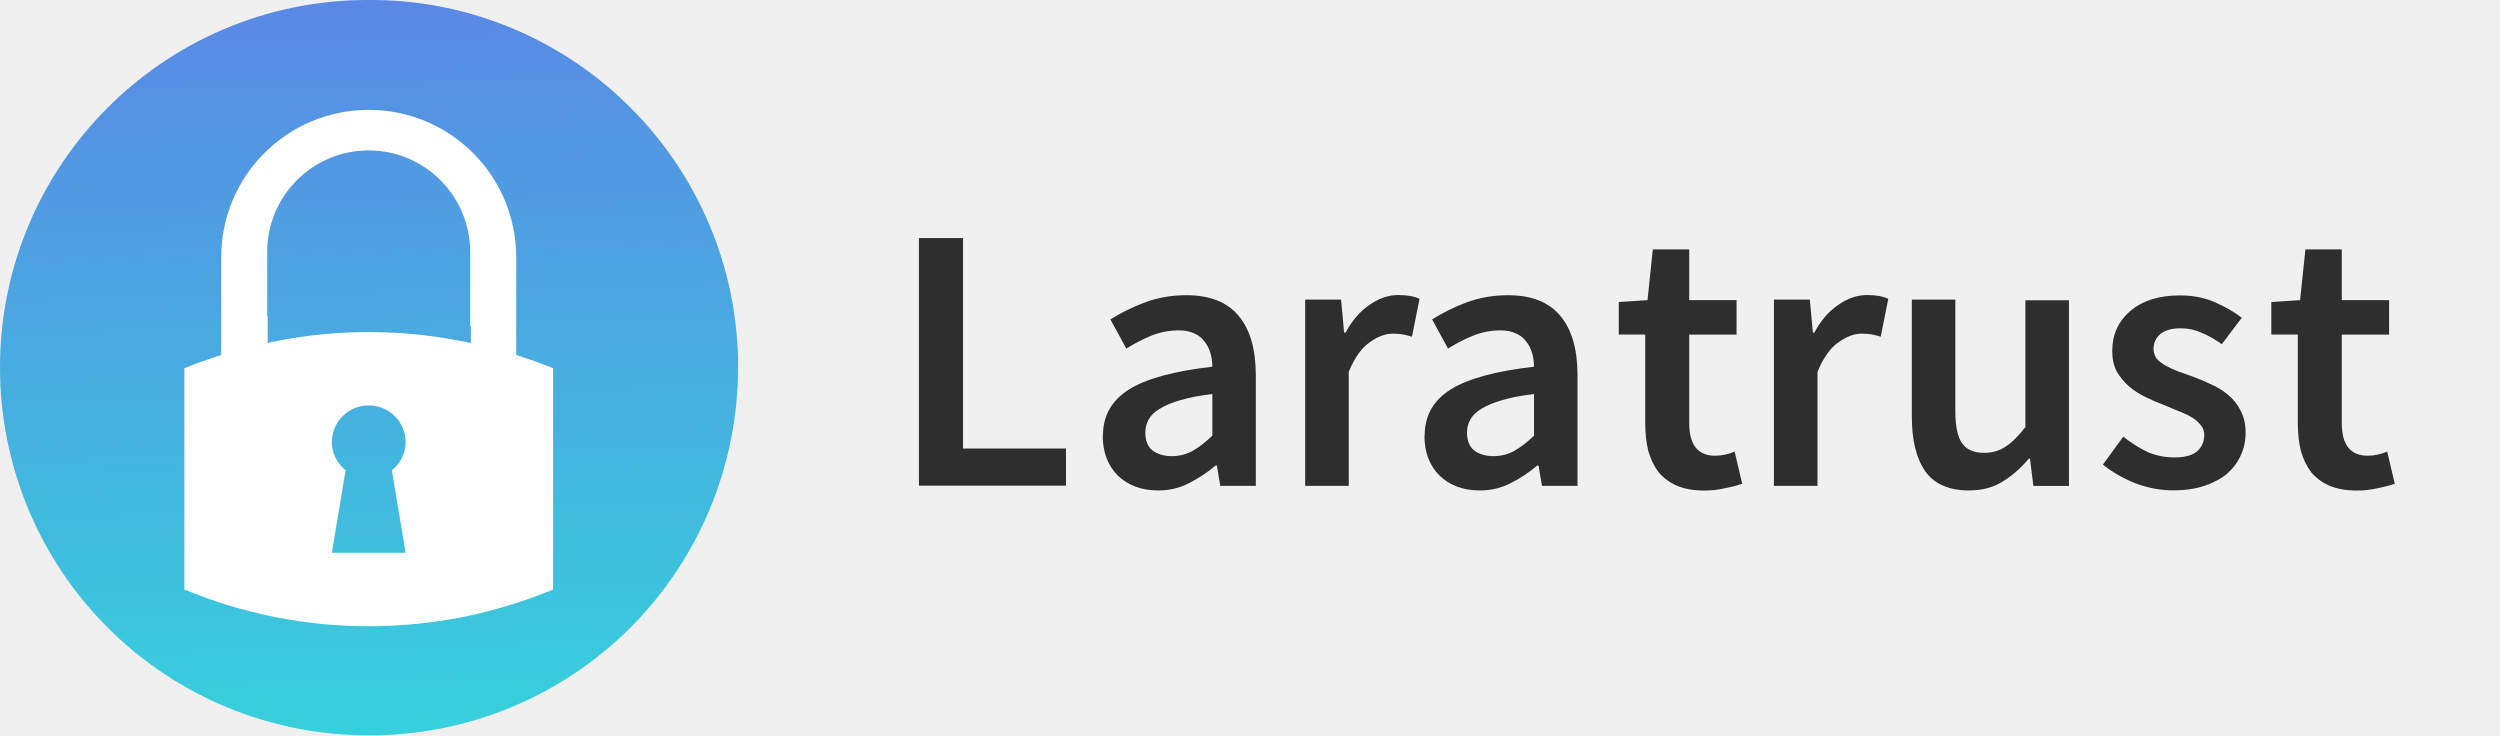
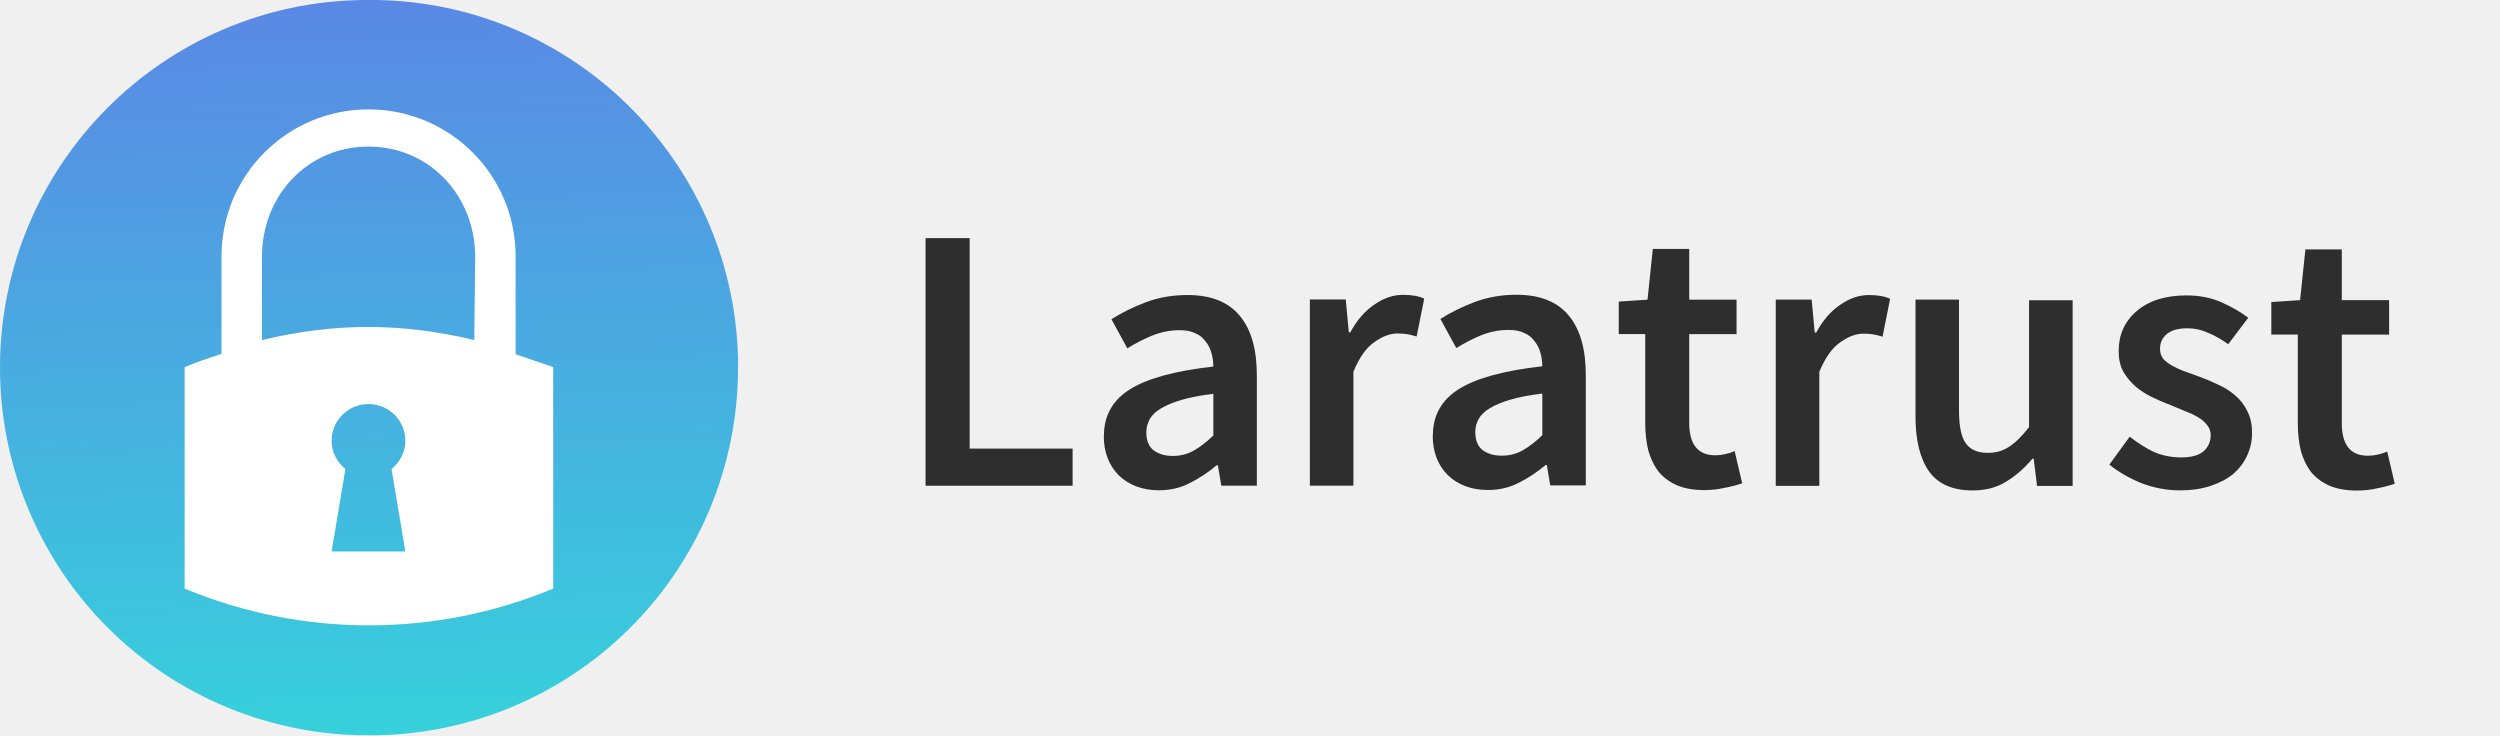
- <svg xmlns="http://www.w3.org/2000/svg" viewBox="0 0 272 80">
+ <svg xmlns="http://www.w3.org/2000/svg" height="80" width="272" version="1.1" viewBox="0 0 272 80">
  <defs>
    <linearGradient id="a" x1="156" gradientUnits="userSpaceOnUse" y1="325" gradientTransform="matrix(.403 0 0 .403 -21.8 -51)" x2="151" y2="120">
-       <stop offset="0" stop-color="#36d1dc" />
-       <stop offset="1" stop-color="#5b86e5" />
+       <stop style="stop-color:#36d1dc" offset="0" />
+       <stop style="stop-color:#5b86e5" offset="1" />
    </linearGradient>
  </defs>
-   <path d="M80.3 40a40 40 0 0 1-40.2 40A40 40 0 0 1 0 40 40 40 0 0 1 39.8 0a40 40 0 0 1 40.5 39" fill="url(#a)" />
-   <path d="M100 25.9h4.78v22.9h11.2v4.04h-16v-26.9zM120 47.4q0-3.25 2.84-5.03 2.84-1.77 9.06-2.47 0-.783-.206-1.48-.206-.742-.66-1.28-.41-.577-1.11-.865-.658-.33-1.69-.33-1.52 0-2.97.577-1.4.577-2.72 1.4l-1.73-3.17q1.69-1.07 3.75-1.85 2.1-.783 4.53-.783 3.83 0 5.69 2.27 1.85 2.22 1.85 6.47v12h-3.87l-.37-2.22h-.124q-1.36 1.15-2.93 1.94-1.52.782-3.34.782-2.68 0-4.37-1.61-1.65-1.65-1.65-4.33zm4.61-.37q0 1.36.783 1.98.824.617 2.1.617 1.24 0 2.27-.577t2.14-1.65v-4.53q-2.06.247-3.46.66t-2.27.947q-.824.494-1.19 1.15-.37.66-.37 1.4zM142 32.6h3.91l.33 3.58h.165q1.07-1.98 2.6-3.01 1.52-1.07 3.13-1.07 1.44 0 2.31.412l-.824 4.12q-.535-.165-.988-.247-.453-.082-1.11-.082-1.19 0-2.51.948-1.32.907-2.27 3.21v12.4h-4.74v-20.2zM155 47.4q0-3.25 2.84-5.03 2.84-1.77 9.06-2.47 0-.783-.206-1.48-.206-.742-.66-1.28-.41-.577-1.11-.865-.658-.33-1.69-.33-1.52 0-2.97.577-1.4.577-2.72 1.4l-1.73-3.17q1.69-1.07 3.75-1.85 2.1-.783 4.53-.783 3.83 0 5.69 2.27 1.85 2.22 1.85 6.47v12h-3.87l-.37-2.22h-.124q-1.36 1.15-2.93 1.94-1.52.782-3.34.782-2.68 0-4.37-1.61-1.65-1.65-1.65-4.33zm4.61-.37q0 1.36.783 1.98.824.617 2.1.617 1.24 0 2.27-.577t2.14-1.65v-4.53q-2.06.247-3.46.66t-2.27.947q-.824.494-1.19 1.15-.37.66-.37 1.4zM179 36.4h-2.88v-3.54l3.13-.206.577-5.52h3.96v5.52h5.15v3.75h-5.15v9.64q0 3.54 2.84 3.54.536 0 1.07-.124.577-.124 1.03-.33l.824 3.5q-.823.288-1.9.494-1.03.247-2.22.247-1.77 0-3.01-.535-1.19-.536-1.98-1.48-.74-.99-1.11-2.31-.33-1.36-.33-3.01v-9.64zM193 32.6h3.91l.33 3.58h.165q1.07-1.98 2.6-3.01 1.52-1.07 3.13-1.07 1.44 0 2.31.412l-.824 4.12q-.535-.165-.988-.247-.453-.082-1.11-.082-1.19 0-2.51.948-1.32.907-2.27 3.21v12.4h-4.74v-20.2zM208 32.6h4.74v12.1q0 2.51.742 3.54t2.39 1.03q1.32 0 2.31-.66 1.03-.658 2.18-2.14v-13.8h4.74v20.2h-3.87l-.37-2.97h-.125q-1.32 1.57-2.88 2.51-1.52.95-3.63.95-3.25 0-4.74-2.06-1.48-2.1-1.48-5.97v-12.7zM231 47.5q1.36 1.07 2.68 1.69 1.36.577 2.93.577 1.65 0 2.43-.66.783-.7.783-1.77 0-.617-.37-1.07-.372-.493-.99-.864t-1.4-.66q-.783-.33-1.57-.658-.99-.37-2.02-.865t-1.85-1.19q-.783-.7-1.32-1.61-.494-.948-.494-2.22 0-2.68 1.98-4.37t5.4-1.69q2.1 0 3.79.742t2.93 1.69l-2.18 2.88q-1.07-.783-2.18-1.24-1.07-.494-2.27-.494-1.52 0-2.27.66-.7.617-.7 1.57 0 .617.33 1.07.37.41.947.74t1.32.62q.783.287 1.61.576 1.03.37 2.06.865 1.03.452 1.85 1.15.865.7 1.36 1.73.536.988.536 2.39 0 1.32-.536 2.47-.494 1.11-1.48 1.98-.99.823-2.47 1.32-1.48.493-3.38.493-2.1 0-4.16-.783-2.02-.824-3.5-2.02l2.22-3.05zM250 36.4h-2.88v-3.54l3.13-.206.577-5.52h3.96v5.52h5.15v3.75h-5.15v9.64q0 3.54 2.84 3.54.536 0 1.07-.124.577-.124 1.03-.33l.824 3.5q-.823.288-1.9.494-1.03.247-2.22.247-1.77 0-3.01-.535-1.19-.536-1.98-1.48-.74-.99-1.11-2.31-.33-1.36-.33-3.01v-9.64z" fill="#2e2e2e" />
-   <g fill="#fff">
-     <path d="M56.165 38.62V28c0-8.872-7.175-16.047-16.048-16.047S24.07 19.128 24.07 28v10.62c-1.35.44-2.696.894-4.013 1.446v24.072c12.838 5.333 27.28 5.333 40.12 0V40.066c-1.317-.548-2.667-1.006-4.012-1.445zM44.13 60.146h-8.025l1.496-8.968c-.89-.737-1.495-1.813-1.495-3.06 0-2.217 1.793-4.01 4.012-4.01s4.012 1.793 4.012 4.01c0 1.247-.605 2.323-1.497 3.06l1.496 8.968zm8.023-22.61c-7.93-1.882-16.143-1.882-24.072 0V28.05c0-6.657 5.382-12.037 12.037-12.037s12.036 5.38 12.036 12.036v9.486z" />
-     <path d="M40.117 12.66c-8.12 0-14.727 6.61-14.727 14.728v8.26c.007-.002.005 0 .016-.002H26.282c.023-.004.04-.01.064-.012.005 0 .01.002.013 0 .04 0 .078-.017.118-.017H27.343c.064 0 .128-.003.192 0 .026.003.057.007.084.003.023-.003.046-.013.07-.017h.803c.042 0 .083-.002.124 0 .01 0 .02 0 .03.004.002 0-.005 0-.004.002l.007-.002.022-.007.05-.01h.083c.03-.002.062-.003.093.002l-.005.005c.036-.013.07-.028.11-.022.04.007.033.005.01.003h.01c.015 0 .03-.003.045-.005v-8.166c0-6.088 4.956-11.044 11.044-11.044s11.045 4.956 11.045 11.044v8.072c.368.004.534.022.845.133l.095.017h-.047l.03.008c.123.01.338.03.58.07.102.018.203.044.303.075.067.007.096.012.092.017.162.005.302.03.66.12.066.015.227.037.267.06l.16.014.547.116c-.044-.007-.17-.03-.13-.022.09.02.18.035.27.054v-8.78c0-8.118-6.607-14.726-14.725-14.726zm13.546 23.27c-.02 0-.076.004-.057.006l.107.01c-.017-.005-.034-.013-.05-.015zm1.024.187c.054.013.065.012.162.033v-.004c-.105-.02-.216-.042-.163-.03zm-24.496.66s0 .002-.002.003l.002.002v-.004z" />
-     <path stroke="#fff" stroke-width="3.67" d="M27.27 36.25h.016v1.49h-.017zM53.07 36.25h.016v1.49h-.017z" />
+   <path style="fill:url(#a)" d="m80.3 40a40 40 0 0 1 -40.2 40 40 40 0 0 1 -40.1 -40 40 40 0 0 1 39.8 -40 40 40 0 0 1 40.5 39" />
+   <g style="fill:#2e2e2e">
+     <path style="fill:#2e2e2e" d="m250 36.4h-2.88v-3.54l3.13-0.206 0.577-5.52h3.96v5.52h5.15v3.75h-5.15v9.64q0 3.54 2.84 3.54 0.536 0 1.07-0.124 0.577-0.124 1.03-0.33l0.824 3.5q-0.824 0.288-1.9 0.494-1.03 0.247-2.22 0.247-1.77 0-3.01-0.536-1.19-0.536-1.98-1.48-0.742-0.989-1.11-2.31-0.33-1.36-0.33-3.01v-9.64zm-18.3 11.1q1.36 1.07 2.68 1.69 1.36 0.577 2.93 0.577 1.65 0 2.43-0.659 0.783-0.7 0.783-1.77 0-0.618-0.371-1.07-0.371-0.494-0.989-0.865t-1.4-0.659q-0.783-0.33-1.57-0.659-0.989-0.371-2.02-0.865t-1.85-1.19q-0.783-0.7-1.32-1.61-0.494-0.948-0.494-2.22 0-2.68 1.98-4.37t5.4-1.69q2.1 0 3.79 0.742t2.93 1.69l-2.18 2.88q-1.07-0.783-2.18-1.24-1.07-0.494-2.27-0.494-1.52 0-2.27 0.659-0.7 0.618-0.7 1.57 0 0.618 0.33 1.07 0.371 0.412 0.948 0.742t1.32 0.618q0.783 0.288 1.61 0.577 1.03 0.371 2.06 0.865 1.03 0.453 1.85 1.15 0.865 0.7 1.36 1.73 0.536 0.989 0.536 2.39 0 1.32-0.536 2.47-0.494 1.11-1.48 1.98-0.989 0.824-2.47 1.32-1.48 0.494-3.38 0.494-2.1 0-4.16-0.783-2.02-0.824-3.5-2.02l2.22-3.05zm-23.3-14.9h4.74v12.1q0 2.51 0.742 3.54t2.39 1.03q1.32 0 2.31-0.659 1.03-0.659 2.18-2.14v-13.8h4.74v20.2h-3.87l-0.371-2.97h-0.124q-1.32 1.57-2.88 2.51-1.52 0.948-3.63 0.948-3.25 0-4.74-2.06-1.48-2.1-1.48-5.97v-12.7zm-15.2 0h3.91l0.33 3.58h0.165q1.07-1.98 2.6-3.01 1.52-1.07 3.13-1.07 1.44 0 2.31 0.412l-0.824 4.12q-0.536-0.165-0.989-0.247-0.453-0.082-1.11-0.082-1.19 0-2.51 0.948-1.32 0.906-2.27 3.21v12.4h-4.74v-20.2zm-14.2 3.75h-2.88v-3.54l3.13-0.206 0.577-5.52h3.96v5.52h5.15v3.75h-5.15v9.64q0 3.54 2.84 3.54 0.536 0 1.07-0.124 0.577-0.124 1.03-0.33l0.824 3.5q-0.824 0.288-1.9 0.494-1.03 0.247-2.22 0.247-1.77 0-3.01-0.536-1.19-0.536-1.98-1.48-0.742-0.989-1.11-2.31-0.33-1.36-0.33-3.01v-9.64zm-23.1 11q0-3.25 2.84-5.03 2.84-1.77 9.06-2.47 0-0.783-0.206-1.48-0.206-0.742-0.659-1.28-0.412-0.577-1.11-0.865-0.659-0.33-1.69-0.33-1.52 0-2.97 0.577-1.4 0.577-2.72 1.4l-1.73-3.17q1.69-1.07 3.75-1.85 2.1-0.783 4.53-0.783 3.83 0 5.69 2.27 1.85 2.22 1.85 6.47v12h-3.87l-0.371-2.22h-0.124q-1.36 1.15-2.93 1.94-1.52 0.783-3.34 0.783-2.68 0-4.37-1.61-1.65-1.65-1.65-4.33zm4.61-0.371q0 1.36 0.783 1.98 0.824 0.618 2.1 0.618 1.24 0 2.27-0.577t2.14-1.65v-4.53q-2.06 0.247-3.46 0.659t-2.27 0.948q-0.824 0.494-1.19 1.15-0.371 0.659-0.371 1.4zm-18-14.4h3.91l0.33 3.58h0.165q1.07-1.98 2.6-3.01 1.52-1.07 3.13-1.07 1.44 0 2.31 0.412l-0.824 4.12q-0.536-0.165-0.989-0.247-0.453-0.082-1.11-0.082-1.19 0-2.51 0.948-1.32 0.906-2.27 3.21v12.4h-4.74v-20.2zm-22.4 14.8q0-3.25 2.84-5.03 2.84-1.77 9.06-2.47 0-0.783-0.206-1.48-0.206-0.742-0.659-1.28-0.412-0.577-1.11-0.865-0.659-0.33-1.69-0.33-1.52 0-2.97 0.577-1.4 0.577-2.72 1.4l-1.73-3.17q1.69-1.07 3.75-1.85 2.1-0.783 4.53-0.783 3.83 0 5.69 2.27 1.85 2.22 1.85 6.47v12h-3.87l-0.371-2.22h-0.124q-1.36 1.15-2.93 1.94-1.52 0.783-3.34 0.783-2.68 0-4.37-1.61-1.65-1.65-1.65-4.33zm4.61-0.371q0 1.36 0.783 1.98 0.824 0.618 2.1 0.618 1.24 0 2.27-0.577t2.14-1.65v-4.53q-2.06 0.247-3.46 0.659t-2.27 0.948q-0.824 0.494-1.19 1.15-0.371 0.659-0.371 1.4zm-24-21.1h4.78v22.9h11.2v4.04h-16v-26.9z" />
  </g>
+   <path d="m56.1 38.5v-10.6c0-8.87-7.17-16-16-16-8.87 0-16 7.17-16 16v10.6c-1.35 0.439-2.7 0.892-4.01 1.44v24.1c12.8 5.33 27.3 5.33 40.1 0v-24.1c-1.4-0.5-2.7-0.9-4.1-1.4zm-12 21.5h-8.02l1.5-8.97c-0.892-0.736-1.5-1.81-1.5-3.06 0-2.22 1.79-4.01 4.01-4.01s4.01 1.79 4.01 4.01c0 1.25-0.604 2.32-1.5 3.06zm7.5-23c-7.9-1.9-15.2-1.9-23.1 0v-9.05c0-6.66 4.94-12 11.6-12s11.6 5.38 11.6 12z" style="fill:#fff" />
</svg>
